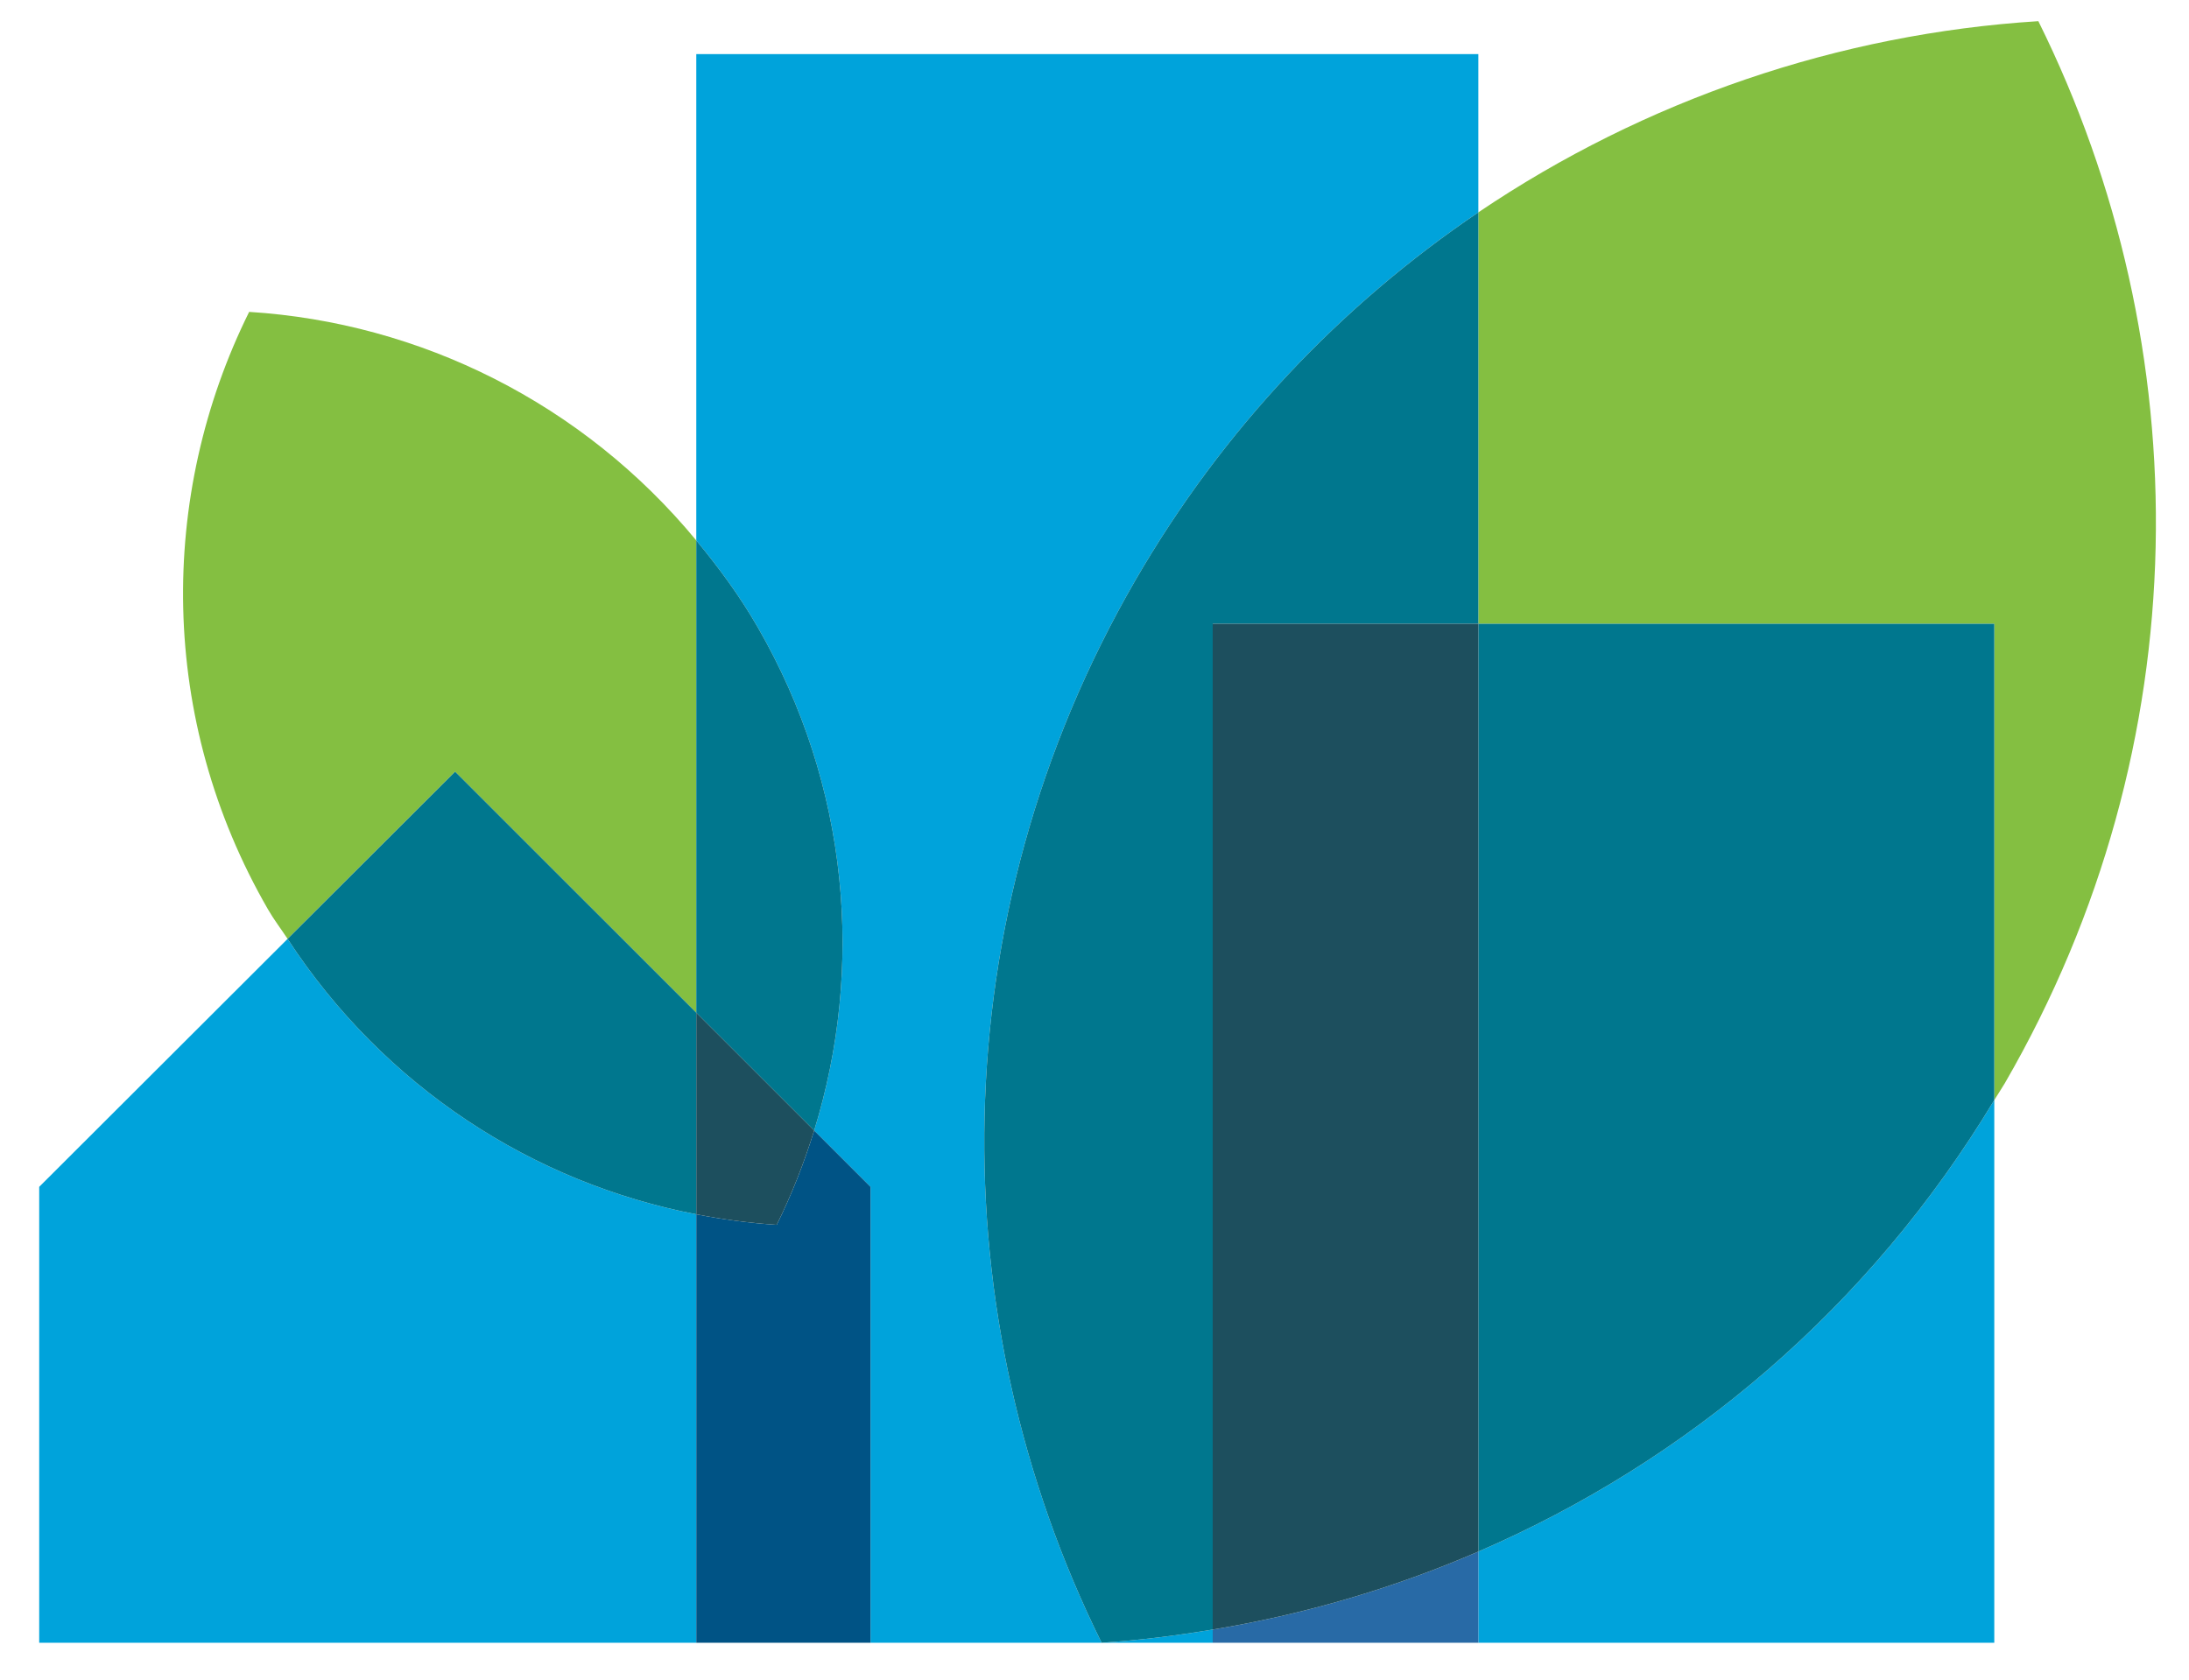
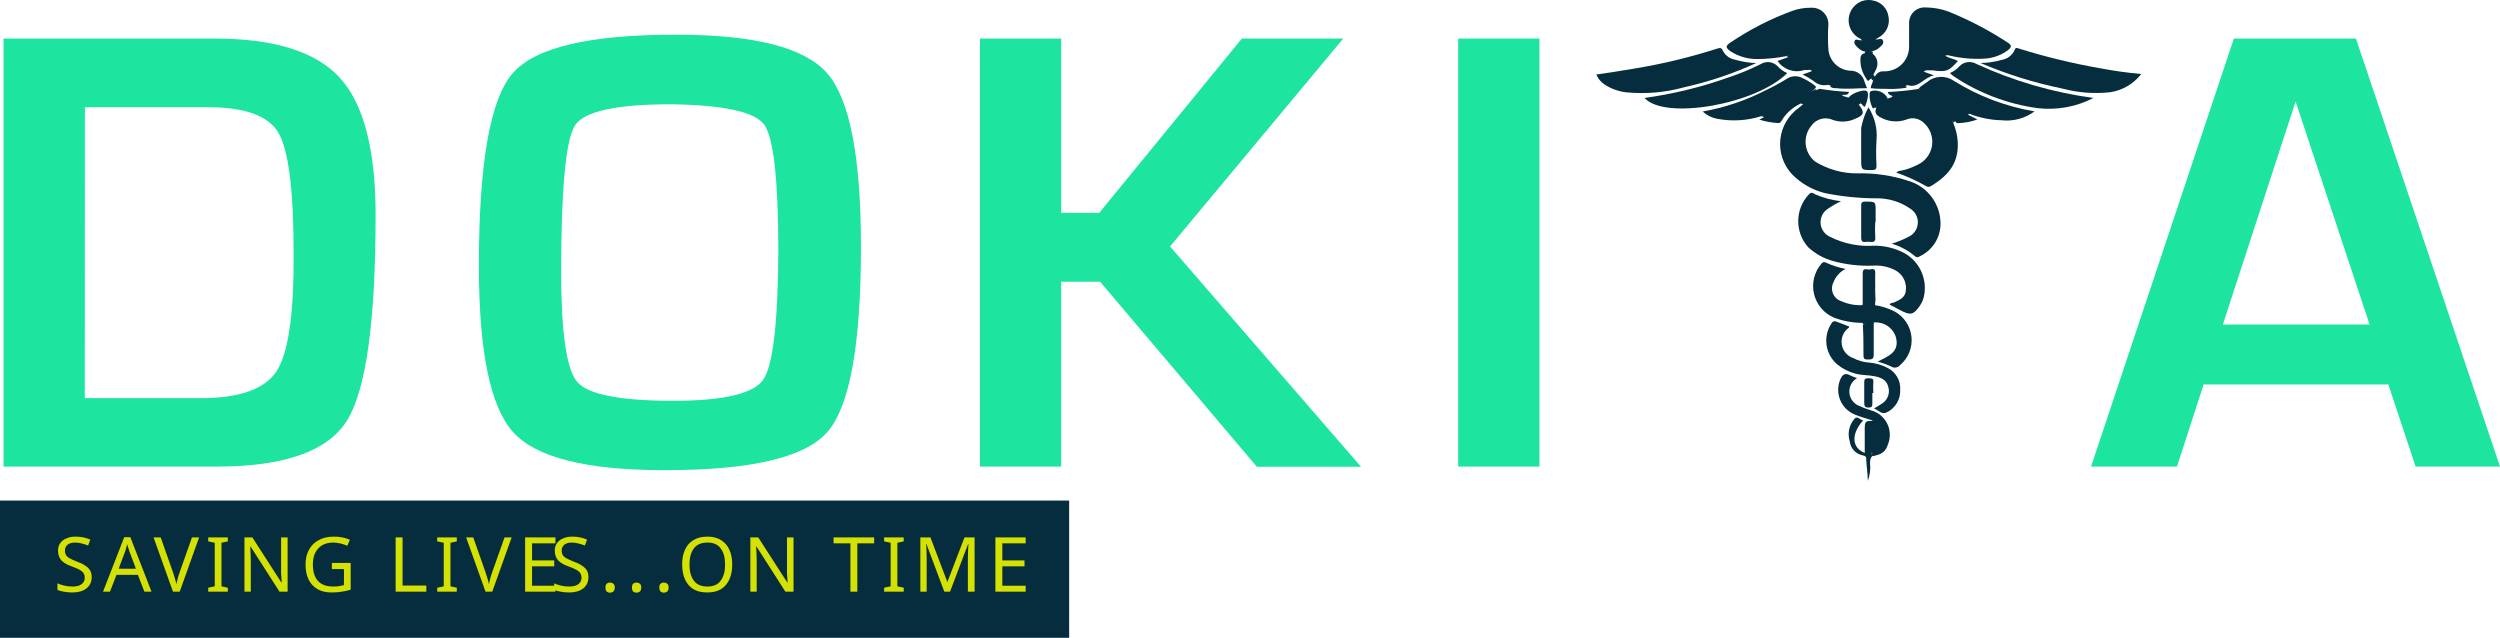
- <svg xmlns="http://www.w3.org/2000/svg" width="555px" height="426px" viewBox="0 0 555 426" version="1.1">
-   <defs />
-   <g id="Page-1" stroke="none" stroke-width="1" fill="none" fill-rule="evenodd">
-     <g id="77" transform="translate(-121, 0)">
-       <path d="M400.302,416.569 L428.47,416.569 L428.47,413.228 C419.144,414.779 409.776,415.958 400.302,416.569" id="Fill-24" fill="#00A3DB" />
-       <path d="M408.779,147.291 C431.123,108.653 461.172,77.284 495.818,53.853 L495.818,13.719 L297.537,13.719 L297.537,137.046 C303.186,143.888 308.533,151.088 313.102,159.039 C336.365,199.277 340.155,245.516 327.425,286.674 L341.712,300.962 L341.712,416.569 L400.302,416.569 C359.397,333.923 359.256,233.039 408.779,147.291" id="Fill-25" fill="#00A3DB" />
-       <path d="M495.818,393.453 L495.818,416.569 L626.632,416.569 L626.632,278.955 C594.87,331.755 548.597,370.632 495.818,393.453" id="Fill-26" fill="#00A3DB" />
-       <path d="M193.916,238.084 L130.94,300.962 L130.94,416.569 L297.537,416.569 L297.537,307.923 C256.204,299.958 218.442,275.663 193.916,238.084" id="Fill-27" fill="#00A3DB" />
-       <path d="M428.47,413.228 L428.47,416.569 L495.818,416.569 L495.818,393.453 C474.274,402.779 451.642,409.397 428.47,413.228" id="Fill-28" fill="#286AA6" />
-       <path d="M327.425,286.674 C324.87,294.877 321.762,302.87 317.93,310.59 C311.06,310.155 304.26,309.228 297.537,307.923 L297.537,416.569 L341.712,416.569 L341.712,300.962 L327.425,286.674" id="Fill-29" fill="#005385" />
-       <path d="M637.804,5.368 C587.249,8.554 538.113,25.277 495.818,53.853 L495.818,158.183 L626.632,158.183 L626.632,278.955 C627.516,277.502 628.463,276.112 629.327,274.646 C679.018,188.744 678.716,87.86 637.804,5.368" id="Fill-30" fill="#84BF41" />
-       <path d="M428.47,158.183 L495.818,158.183 L495.818,53.853 C461.172,77.284 431.123,108.653 408.779,147.291 C359.256,233.039 359.397,333.923 400.302,416.569 C409.776,415.958 419.144,414.779 428.47,413.228 L428.47,158.183" id="Fill-31" fill="#00778E" />
-       <path d="M495.818,158.183 L495.818,393.453 C548.597,370.632 594.87,331.755 626.632,278.955 L626.632,158.183 L495.818,158.183" id="Fill-32" fill="#00778E" />
-       <path d="M428.47,413.228 C451.642,409.397 474.274,402.779 495.818,393.453 L495.818,158.183 L428.47,158.183 L428.47,413.228" id="Fill-33" fill="#1D4F5E" />
-       <path d="M297.537,256.8 L297.537,137.046 C268.793,102.232 227.474,81.804 184.169,79.088 C161.081,125.642 161.081,182.379 188.969,230.639 C190.477,233.256 192.274,235.579 193.916,238.084 L236.393,195.684 L297.537,256.8" id="Fill-34" fill="#84BF41" />
-       <path d="M327.425,286.674 C340.155,245.516 336.365,199.277 313.102,159.039 C308.533,151.088 303.186,143.888 297.537,137.046 L297.537,256.8 L327.425,286.674" id="Fill-35" fill="#00778E" />
-       <path d="M297.537,307.923 L297.537,256.8 L236.393,195.684 L193.916,238.084 C218.442,275.663 256.204,299.958 297.537,307.923" id="Fill-36" fill="#00778E" />
-       <path d="M297.537,307.923 C304.26,309.228 311.06,310.155 317.93,310.59 C321.762,302.87 324.87,294.877 327.425,286.674 L297.537,256.8 L297.537,307.923" id="Fill-37" fill="#1D4F5E" />
-     </g>
-   </g>
+ <svg xmlns="http://www.w3.org/2000/svg" id="Layer_1" data-name="Layer 1" viewBox="0 0 197.28 50.33">
+   <defs>
+     <style>.cls-1{fill:#052d3e;}.cls-2{fill:#1de49f;}.cls-3{font-size:6px;fill:#d5e003;font-family:EffraCorp-Medium, Effra Corp;letter-spacing:0.06em;}.cls-4{letter-spacing:0.02em;}.cls-5{letter-spacing:0.08em;}.cls-6{letter-spacing:0.06em;}.cls-7{letter-spacing:0.04em;}</style>
+   </defs>
+   <rect class="cls-1" y="39.5" width="84.37" height="10.83" />
+   <path class="cls-2" d="M2,57.59V23.81H18.62q7.08,0,9.91,3.09t2.83,10.84q0,12.65-2.28,16.25t-10.27,3.6Zm6.41-5.4h9.13q4.6,0,6-2.12t1.35-9.34q0-7.47-1.21-9.5t-5.69-2H8.42Z" transform="translate(-1.72 -20.77)" />
+   <path class="cls-2" d="M55.15,23.51q9.21,0,11.86,3.06t2.65,13.67q0,11.61-2.66,14.63t-12.88,3q-9.21,0-11.91-3t-2.7-13.13q0-12.08,2.65-15.17T55.15,23.51ZM54.65,29q-6.46,0-7.55,1.66T46,42.15q0,7.28,1.27,8.76T54.8,52.4q6,0,7.15-1.67t1.19-10.14q0-8.49-1.13-10T54.65,29Z" transform="translate(-1.72 -20.77)" />
+   <path class="cls-2" d="M85.46,23.81V37.57h3L99.72,23.81h8L94.05,40.22l15.07,17.38h-8.22L88.53,43H85.46V57.59H79.05V23.81Z" transform="translate(-1.72 -20.77)" />
+   <path class="cls-2" d="M123.2,23.81V57.59h-6.41V23.81Z" transform="translate(-1.72 -20.77)" />
+   <path class="cls-2" d="M190.19,51.11H175.61l-2.1,6.48h-6.78L178,23.81h9.63L199,57.59h-6.66Zm-1.48-4.73-5.84-17.6-5.74,17.6Z" transform="translate(-1.72 -20.77)" />
+   <text class="cls-3" transform="translate(4.22 46.69)">S<tspan class="cls-4" x="3.91" y="0">A</tspan>
+     <tspan class="cls-5" x="7.9" y="0">VING LIVE</tspan>
+     <tspan class="cls-6" x="39.2" y="0">S</tspan>
+     <tspan class="cls-5" x="43.12" y="0">..</tspan>
+     <tspan class="cls-7" x="47.37" y="0">.</tspan>
+     <tspan class="cls-5" x="49.25" y="0">ON TIME</tspan>
+   </text>
+   <path class="cls-1" d="M147.13,28.34l.46.13a1,1,0,0,1,.82.58c.47.57.41.82-.29,1.09a2.3,2.3,0,0,1-1.77.09,1.38,1.38,0,0,0-1.67.43,2,2,0,0,0,.26,2.85,6.23,6.23,0,0,0,3.4.94,11.88,11.88,0,0,1,4,.6,3.52,3.52,0,0,1,2.51,3.49A2.84,2.84,0,0,1,153.2,41a.26.26,0,0,1-.35,0A5.11,5.11,0,0,0,151,40a7.51,7.51,0,0,0,1.36-.56,1.26,1.26,0,0,0,.14-2.18,4.59,4.59,0,0,0-2.77-.84,20.81,20.81,0,0,1-3.95-.4,5.48,5.48,0,0,1-2.65-1.5,3.5,3.5,0,0,1,.55-5.25L144,29a1.63,1.63,0,0,1,.83-.47,8.59,8.59,0,0,1,1.81-.35A.62.62,0,0,1,147.13,28.34Z" transform="translate(-1.72 -20.77)" />
+   <path class="cls-1" d="M142.68,25.2a12.17,12.17,0,0,1-2.27.23,3.85,3.85,0,0,1-2.13-.61c-.41-.29-.4-.44,0-.7a22.57,22.57,0,0,1,4.87-2.49,4.22,4.22,0,0,1,1.49-.25A1.29,1.29,0,0,1,146,22.74a14.38,14.38,0,0,0,0,1.91,1.83,1.83,0,0,0,1.73,1.7,1.12,1.12,0,0,1,1.12.86c.07.16.13.33.2.52-.83,0-1.62.09-2.41,0-.17,0-.36,0-.49-.13,0,0,0,0,0,0l0,0a.32.32,0,0,1,.17-.13c-.13,0-.26,0-.38,0a1.25,1.25,0,0,1-1.11-.31,5.94,5.94,0,0,0-.87-.51l.71-.25c0-.24-.18-.11-.29-.1a1.26,1.26,0,0,0-.29,0,1.85,1.85,0,0,1-2.1-.72l.82-.29C142.9,25.08,142.77,25.18,142.68,25.2Z" transform="translate(-1.72 -20.77)" />
+   <path class="cls-1" d="M152.06,27.55c.24.12.06.14,0,.16a8,8,0,0,1-1.55.07c-.38,0-.77,0-1.16-.05,0-.24.16-.42.18-.64s0-.25.17-.31a.68.68,0,0,1,.67-.38,1.94,1.94,0,0,0,2-2c0-.6,0-1.21,0-1.81a1.22,1.22,0,0,1,1.35-1.23,5.28,5.28,0,0,1,2.09.46,27.19,27.19,0,0,1,4.36,2.32c.35.22.26.39,0,.59a3.4,3.4,0,0,1-1.91.67,9.54,9.54,0,0,1-2.68-.24.54.54,0,0,0-.36,0c.31.23.71.24,1,.43-.73.81-.92.88-2,.73l-.54,0c-.08,0-.21,0-.11.12l.76.28c-.8.16-1.19,1-2,.79C152.08,27.4,152.08,27.4,152.06,27.55Z" transform="translate(-1.72 -20.77)" />
+   <path class="cls-1" d="M147,36.65a6.83,6.83,0,0,0-1,.57,1.26,1.26,0,0,0,.14,2.24,6.63,6.63,0,0,0,3.42.7,5,5,0,0,1,2.45.59,3.15,3.15,0,0,1,1.53,3.42,2.12,2.12,0,0,1-.31.71c-.51.74-.75.8-1.53.38l-.86-.45c.06-.17.23-.12.34-.17.44-.2.92-.39.94-1a1.59,1.59,0,0,0-.76-1.5,3.27,3.27,0,0,0-1.79-.41,10.36,10.36,0,0,1-3.16-.35,4.69,4.69,0,0,1-2-1.1,3.08,3.08,0,0,1,.06-4.18c.16-.18.3-.12.47,0A7.31,7.31,0,0,0,147,36.65Z" transform="translate(-1.72 -20.77)" />
+   <path class="cls-1" d="M140.3,25.75a29.24,29.24,0,0,1-5.73,1.92,12.5,12.5,0,0,1-4.47.39,3.91,3.91,0,0,1-1.74-.61,1.69,1.69,0,0,1-.67-.8c1-.15,2-.29,2.95-.46a45.55,45.55,0,0,0,6.57-1.58c.27-.09.37-.07.49.21a1.33,1.33,0,0,0,.94.66A6.85,6.85,0,0,0,140.3,25.75Z" transform="translate(-1.72 -20.77)" />
+   <path class="cls-1" d="M158,25.74a6.29,6.29,0,0,0,1.7-.25,1.33,1.33,0,0,0,1-.78c.08-.23.19-.15.33-.11a50.8,50.8,0,0,0,6.33,1.54,33.3,33.3,0,0,0,3.33.47,3.81,3.81,0,0,1-2.47,1.44,10.29,10.29,0,0,1-3.75-.29A33.57,33.57,0,0,1,158,25.74Z" transform="translate(-1.72 -20.77)" />
+   <path class="cls-1" d="M150.67,28.55c.14-.05.31-.06.41-.2s.13-.15.24-.14a6.48,6.48,0,0,1,3.73,1.12,2,2,0,0,1,.8,1.13,4.47,4.47,0,0,1,.36,1.51c.07,1.5-.54,2.54-2.11,3.48a.34.34,0,0,1-.4,0,13.93,13.93,0,0,0-2.34-1.06c.18-.18.41-.14.6-.2a5.58,5.58,0,0,0,1.31-.54,2,2,0,0,0,.29-3.16,1.28,1.28,0,0,0-1.45-.27,2.45,2.45,0,0,1-2-.19c-.3-.15-.5-.37-.33-.74a1.89,1.89,0,0,1,.28-.46l.11-.07c.15,0,.22-.19.35-.26A.18.18,0,0,1,150.67,28.55Z" transform="translate(-1.72 -20.77)" />
+   <path class="cls-1" d="M148.7,46.25a6.6,6.6,0,0,1-2.25-.41,2.71,2.71,0,0,1-1-4.26.26.26,0,0,1,.37-.08,6.8,6.8,0,0,0,1.53.49,2,2,0,0,0-.95,1.06,1.06,1.06,0,0,0,.66,1.5,3.57,3.57,0,0,0,1.62.3.92.92,0,0,1,1,0,5.12,5.12,0,0,1,1.53.49,2.58,2.58,0,0,1,.43,4.26.53.53,0,0,1-.69.09,6,6,0,0,0-1.06-.38c.82-.43,1.73-.74,1.45-1.89a1.65,1.65,0,0,0-1.76-1.2A.78.78,0,0,1,148.7,46.25Z" transform="translate(-1.72 -20.77)" />
+   <path class="cls-1" d="M131.49,28.5a33.13,33.13,0,0,0,6.6-1.61,19.07,19.07,0,0,0,2.57-1.06A1.07,1.07,0,0,1,142,26a2.19,2.19,0,0,0,.75.54C140.31,29,133.1,30.28,131.49,28.5Z" transform="translate(-1.72 -20.77)" />
+   <path class="cls-1" d="M166.92,28.5a7.64,7.64,0,0,1-4.44.8,15.78,15.78,0,0,1-6.62-2.53,2.48,2.48,0,0,1-.27-.24,2,2,0,0,0,.77-.55,1.09,1.09,0,0,1,1.31-.17A32.39,32.39,0,0,0,166.92,28.5Z" transform="translate(-1.72 -20.77)" />
+   <path class="cls-1" d="M153.32,27.57l.48-.33a1.72,1.72,0,0,1,2.1-.09,17.63,17.63,0,0,0,6.37,2.41,3.71,3.71,0,0,1-2.61.7,7.34,7.34,0,0,1-2.52-.51,1.06,1.06,0,0,1-.47,0,3.9,3.9,0,0,1-.42-.2,2.45,2.45,0,0,0-.68-.36,1.19,1.19,0,0,1-.23-.12c-.16-.11-.34-.18-.49-.3s-.26-.14-.39-.22a5.2,5.2,0,0,0-.7-.39C153.62,27.93,153.21,28,153.32,27.57Z" transform="translate(-1.72 -20.77)" />
+   <path class="cls-1" d="M140.73,29.93a7.08,7.08,0,0,1-3.52.21,2.27,2.27,0,0,1-1.13-.57,17.49,17.49,0,0,0,5-1.69A15.76,15.76,0,0,0,142.7,27a1.21,1.21,0,0,1,1.24-.08,5.15,5.15,0,0,1,1,.61c.11.08.09.15,0,.24a7.05,7.05,0,0,1-1.5,1c-.16.09-.33.13-.5.21l-.4.2a2,2,0,0,1-.4.21,3.07,3.07,0,0,0-.4.18,2.43,2.43,0,0,0-.33.19C141.22,29.9,141,29.87,140.73,29.93Z" transform="translate(-1.72 -20.77)" />
+   <path class="cls-1" d="M149.6,53a7.82,7.82,0,0,0,.73-.45,1.16,1.16,0,0,0,.39-1.28c-.14-.54-.58-.71-1.07-.81s-1-.07-1.5-.2a3.81,3.81,0,0,1-1.47-.75,2.46,2.46,0,0,1-.42-3.24.27.27,0,0,1,.37-.12l1,.38s0,.07,0,.09a1.36,1.36,0,0,0,.34,2.41,3.14,3.14,0,0,0,1.22.35,3.79,3.79,0,0,1,1.48.42,1.81,1.81,0,0,1,1,1.73,1.89,1.89,0,0,1-1.08,1.79C150.2,53.51,149.94,53.13,149.6,53Z" transform="translate(-1.72 -20.77)" />
+   <path class="cls-1" d="M148.6,23.86a1.61,1.61,0,0,1-.62-2.53,1.55,1.55,0,0,1,1.59-.51A1.48,1.48,0,0,1,150.73,22a1.53,1.53,0,0,1-.58,1.61,3.92,3.92,0,0,1-.37.23.65.65,0,0,1-.4.19,2.66,2.66,0,0,1-.38,0A.46.46,0,0,1,148.6,23.86Z" transform="translate(-1.72 -20.77)" />
+   <path class="cls-1" d="M149.48,53.95c-.43-.14-.87-.26-1.3-.43a2.11,2.11,0,0,1-1.26-2.76c.16-.38.35-.62.8-.37a4.8,4.8,0,0,0,.54.22,1.22,1.22,0,0,0,.1,2.16,7.68,7.68,0,0,0,1,.38,2,2,0,0,1,1.32,2.74,1.09,1.09,0,0,1-.85.79c-.15.06-.29.1-.42,0a.22.22,0,0,1,.09-.16,1.39,1.39,0,0,0,.12-2.36A.77.77,0,0,1,149.48,53.95Z" transform="translate(-1.72 -20.77)" />
+   <path class="cls-1" d="M149.16,29.24a4.06,4.06,0,0,1,.64,2.59,16.23,16.23,0,0,0,0,2c0,.27-.06.36-.35.36-.86,0-.85,0-.86-.83s0-1.66,0-2.5A5.56,5.56,0,0,1,149.16,29.24Z" transform="translate(-1.72 -20.77)" />
+   <path class="cls-1" d="M149.7,38.28a9.11,9.11,0,0,0,0,1.17c.06.45-.2.44-.49.4s-.64.2-.62-.38c0-.8,0-1.6,0-2.4,0-.27,0-.4.36-.39.78,0,.78,0,.78.76q0,.42,0,.83Z" transform="translate(-1.72 -20.77)" />
+   <path class="cls-1" d="M149.38,56.59c.11.13.27.07.4.09-.41,0-.49.27-.49.64a3,3,0,0,1-.18,1.4c0-.63-.1-1.13-.12-1.63,0-.23,0-.34-.3-.39a1.26,1.26,0,0,1-1-1.09,1.86,1.86,0,0,1,.37-1.79c.25-.28.44.11.69.12-1,1.1-.88,2.19.12,2.57,0-.65,0-1.31,0-2,0-.35.06-.55.45-.52,0,0,.1,0,.11.09A4.92,4.92,0,0,1,149.38,56.59Z" transform="translate(-1.72 -20.77)" />
+   <path class="cls-1" d="M143.85,28.93a3.41,3.41,0,0,0-1.54,1.36c-.07.12-.12.21-.29.19a6,6,0,0,1-1.47-.27l.37-.19c.12-.22.39-.17.55-.33l.23-.12a3.93,3.93,0,0,0,.39-.2,1.18,1.18,0,0,0,.39-.2l.4-.2a2.67,2.67,0,0,0,.53-.27,17.56,17.56,0,0,1,1.66-.83c.09,0,.19-.11.27-.09a18.27,18.27,0,0,0,2.29.24c-.08.32-.33.2-.51.24a6,6,0,0,0-2.89.59A1.87,1.87,0,0,1,143.85,28.93Z" transform="translate(-1.72 -20.77)" />
+   <path class="cls-1" d="M155.44,28.95l.14.1a2.44,2.44,0,0,0,.71.39.58.58,0,0,1,.37.17c.1.12.31.07.39.23l.71.36a5.09,5.09,0,0,1-1.56.29c-.13,0-.13-.13-.21-.16a.48.48,0,0,1-.26-.21,4.28,4.28,0,0,0-3-1.74,5.84,5.84,0,0,0-1.5-.11l-.15.1c-.12-.1-.33-.08-.39-.34a21.84,21.84,0,0,0,2.41-.24,2.57,2.57,0,0,1,.71.34c.2.14.43.22.62.36s.31.15.46.24A1.14,1.14,0,0,0,155.44,28.95Z" transform="translate(-1.72 -20.77)" />
+   <path class="cls-1" d="M148.71,44.77c0-.81,0-1.63,0-2.44,0-.4.24-.32.44-.29s.57-.22.55.28,0,.78,0,1.17a2.77,2.77,0,0,0,0,.91c0,.32-.07.49-.42.43C149,44.8,148.87,44.88,148.71,44.77Z" transform="translate(-1.72 -20.77)" />
+   <path class="cls-1" d="M149.58,46.36c0,.8,0,1.6,0,2.4,0,.32-.13.38-.41.38s-.4,0-.4-.36c0-.8,0-1.59-.05-2.39A1.29,1.29,0,0,1,149.58,46.36Z" transform="translate(-1.72 -20.77)" />
+   <path class="cls-1" d="M149.49,25a1,1,0,0,1,.26,1.27l-.19.38c0,.13,0,.26-.18.32s-.21.37-.39,0a2.52,2.52,0,0,1-.46-1.54c0-.23.08-.41.34-.46A.48.48,0,0,1,149.49,25Z" transform="translate(-1.72 -20.77)" />
+   <path class="cls-1" d="M149.38,56.59c0-.69,0-1.39,0-2.08,0-.16.05-.33-.06-.47l.14-.09a1.4,1.4,0,0,1,.81,1.57A1.1,1.1,0,0,1,149.38,56.59Z" transform="translate(-1.72 -20.77)" />
+   <path class="cls-1" d="M149.47,51.78c0,.26,0,.52,0,.78s0,.36-.3.37-.34-.14-.34-.38c0-.54,0-1.08,0-1.61,0-.27.09-.33.34-.32s.41,0,.38.33,0,.55,0,.83Z" transform="translate(-1.72 -20.77)" />
+   <path class="cls-1" d="M148.88,24.84a1,1,0,0,1-.51-.27c-.17-.16-.39-.34-.3-.57s.35,0,.53-.06a1.74,1.74,0,0,0,.38,0,.61.61,0,0,0,.43,0c.13,0,.25-.06.38-.05s.43-.16.52.09-.12.39-.28.54a1,1,0,0,1-.52.27A.64.64,0,0,1,148.88,24.84Z" transform="translate(-1.72 -20.77)" />
+   <path class="cls-1" d="M150.16,28.85h-.07a1.64,1.64,0,0,1-.39.4c-.08,0-.15.17-.23,0a2.13,2.13,0,0,1-.21-1.14.22.22,0,0,1,.1-.15,1.14,1.14,0,0,1,1.33.58h-.15C150.39,28.64,150.29,28.76,150.16,28.85Z" transform="translate(-1.72 -20.77)" />
+   <path class="cls-1" d="M151.23,28.26a4.7,4.7,0,0,1,4,1.15,2.84,2.84,0,0,1,.77.91l-.12.13c-1-1.56-2.5-2-4.17-2.1C151.53,28.35,151.35,28.42,151.23,28.26Z" transform="translate(-1.72 -20.77)" />
+   <path class="cls-1" d="M147.72,28.34c.35-.3,1.12-.52,1.31-.38s.07.73-.14,1.23c-.18,0-.21-.24-.37-.26A1.78,1.78,0,0,1,147.72,28.34Z" transform="translate(-1.72 -20.77)" />
+   <path class="cls-1" d="M143.85,28.93a4.55,4.55,0,0,1,3.27-.68.59.59,0,0,1,0,.08A7.72,7.72,0,0,0,144,29Z" transform="translate(-1.72 -20.77)" />
+   <path class="cls-1" d="M145.08,27.87a7,7,0,0,1-1.68.89s0,0,0-.07,0,0,0,0a15,15,0,0,1,1.58-.88Z" transform="translate(-1.72 -20.77)" />
+   <path class="cls-1" d="M148.71,44.77c.89,0,.89,0,.91-.85,0-.14,0-.3.06-.43a8.26,8.26,0,0,1,0,1.4l-1,0A.21.21,0,0,1,148.71,44.77Z" transform="translate(-1.72 -20.77)" />
+   <path class="cls-1" d="M147.72,28.34a2.48,2.48,0,0,1,.8.6l-.12.11-.82-.58Z" transform="translate(-1.72 -20.77)" />
+   <path class="cls-1" d="M153.8,28.2a2.2,2.2,0,0,1-.69-.43l.22-.21c0,.31.38.26.5.46A.14.14,0,0,1,153.8,28.2Z" transform="translate(-1.72 -20.77)" />
+   <path class="cls-1" d="M141.53,29.74a1.55,1.55,0,0,1-.6.28l-.2-.09.69-.3A.14.14,0,0,1,141.53,29.74Z" transform="translate(-1.72 -20.77)" />
+   <path class="cls-1" d="M148.88,24.84h.62V25h-.61Z" transform="translate(-1.72 -20.77)" />
+   <path class="cls-1" d="M149.58,46.36l-.86,0,0-.12a3.15,3.15,0,0,1,.89,0Z" transform="translate(-1.72 -20.77)" />
+   <path class="cls-1" d="M149.69,29.25a.62.62,0,0,1,.39-.4c.06.27-.16.34-.33.45Z" transform="translate(-1.72 -20.77)" />
+   <path class="cls-1" d="M157,29.84c-.14,0-.33,0-.39-.23a.93.93,0,0,1,.5.14Z" transform="translate(-1.72 -20.77)" />
+   <path class="cls-1" d="M144.46,26.28a.56.56,0,0,1,.51-.05.2.2,0,0,1-.22.16C144.7,26.23,144.55,26.34,144.46,26.28Z" transform="translate(-1.72 -20.77)" />
+   <path class="cls-1" d="M152.06,27.55l-.26-.09a.56.56,0,0,1,.55,0Z" transform="translate(-1.72 -20.77)" />
+   <path class="cls-1" d="M146,27.45c.15-.11.32-.07.53-.09a.37.37,0,0,1-.32.2Z" transform="translate(-1.72 -20.77)" />
+   <path class="cls-1" d="M142.68,25.2a.59.59,0,0,1,.51-.07.38.38,0,0,1-.3.16Z" transform="translate(-1.72 -20.77)" />
+   <path class="cls-1" d="M153.62,26.38a.2.2,0,0,1-.25-.16c.13,0,.25-.08.36,0Z" transform="translate(-1.72 -20.77)" />
+   <path class="cls-1" d="M149.39,27a.52.52,0,0,1,.18-.32l.09.12a.52.52,0,0,1-.17.31Z" transform="translate(-1.72 -20.77)" />
+   <path class="cls-1" d="M149.78,23.94c-.1.14-.26.09-.39.1a.06.06,0,0,1,0-.06s0,0,0,0,.24-.16.39-.09A.63.63,0,0,1,149.78,23.94Z" transform="translate(-1.72 -20.77)" />
+   <path class="cls-1" d="M149,24c-.14,0-.29,0-.4-.1a.79.79,0,0,1,0-.08l.39.09a.06.06,0,0,1,0,.06S149,24,149,24Z" transform="translate(-1.72 -20.77)" />
+   <path class="cls-1" d="M147,29.06a.14.14,0,0,1-.16-.14c0-.08.05-.17.15-.15a.21.21,0,0,1,.13.12C147.2,29,147.14,29,147,29.06Z" transform="translate(-1.72 -20.77)" />
+   <path class="cls-1" d="M151.39,29.06c-.08,0-.15-.06-.12-.16a.21.21,0,0,1,.13-.12.14.14,0,0,1,.15.15C151.56,29,151.49,29.06,151.39,29.06Z" transform="translate(-1.72 -20.77)" />
+   <path class="cls-1" d="M150.16,28.85c0-.2.19-.27.36-.3C150.5,28.77,150.36,28.85,150.16,28.85Z" transform="translate(-1.72 -20.77)" />
+   <path class="cls-1" d="M153.8,28.2l0-.17a2.48,2.48,0,0,1,.7.41c0,.07-.07.08-.12.1Z" transform="translate(-1.72 -20.77)" />
+   <path class="cls-1" d="M156.29,29.44a.77.77,0,0,1-.71-.39A1.08,1.08,0,0,1,156.29,29.44Z" transform="translate(-1.72 -20.77)" />
+   <path class="cls-1" d="M154.41,28.54l.12-.1a.75.75,0,0,1,.36.23s0,0,0,.07,0,0,0,0Z" transform="translate(-1.72 -20.77)" />
+   <path class="cls-1" d="M154.89,28.77v-.11l.55.28C155.19,29.1,155.06,28.87,154.89,28.77Z" transform="translate(-1.72 -20.77)" />
+   <path class="cls-1" d="M143.39,28.66v.11a.79.79,0,0,1-.49.29.11.11,0,0,1,0-.18Z" transform="translate(-1.72 -20.77)" />
+   <path class="cls-1" d="M142.9,28.88v.18a.68.68,0,0,1-.39.19.11.11,0,0,1,0-.17Z" transform="translate(-1.72 -20.77)" />
+   <path class="cls-1" d="M142.11,29.45a.61.61,0,0,1-.4.19.11.11,0,0,1,0-.17l.39-.2A.11.11,0,0,1,142.11,29.45Z" transform="translate(-1.72 -20.77)" />
+   <path class="cls-1" d="M142.11,29.45v-.18c.18,0,.22-.21.39-.19v.17A.68.68,0,0,1,142.11,29.45Z" transform="translate(-1.72 -20.77)" />
+   <path class="cls-1" d="M141.72,29.47v.17l-.19.1-.12-.12Z" transform="translate(-1.72 -20.77)" />
+   <path class="cls-1" d="M149,24a.29.29,0,0,1,0-.09h.4a.8.8,0,0,1,0,.09A.32.32,0,0,1,149,24Z" transform="translate(-1.72 -20.77)" />
</svg>
